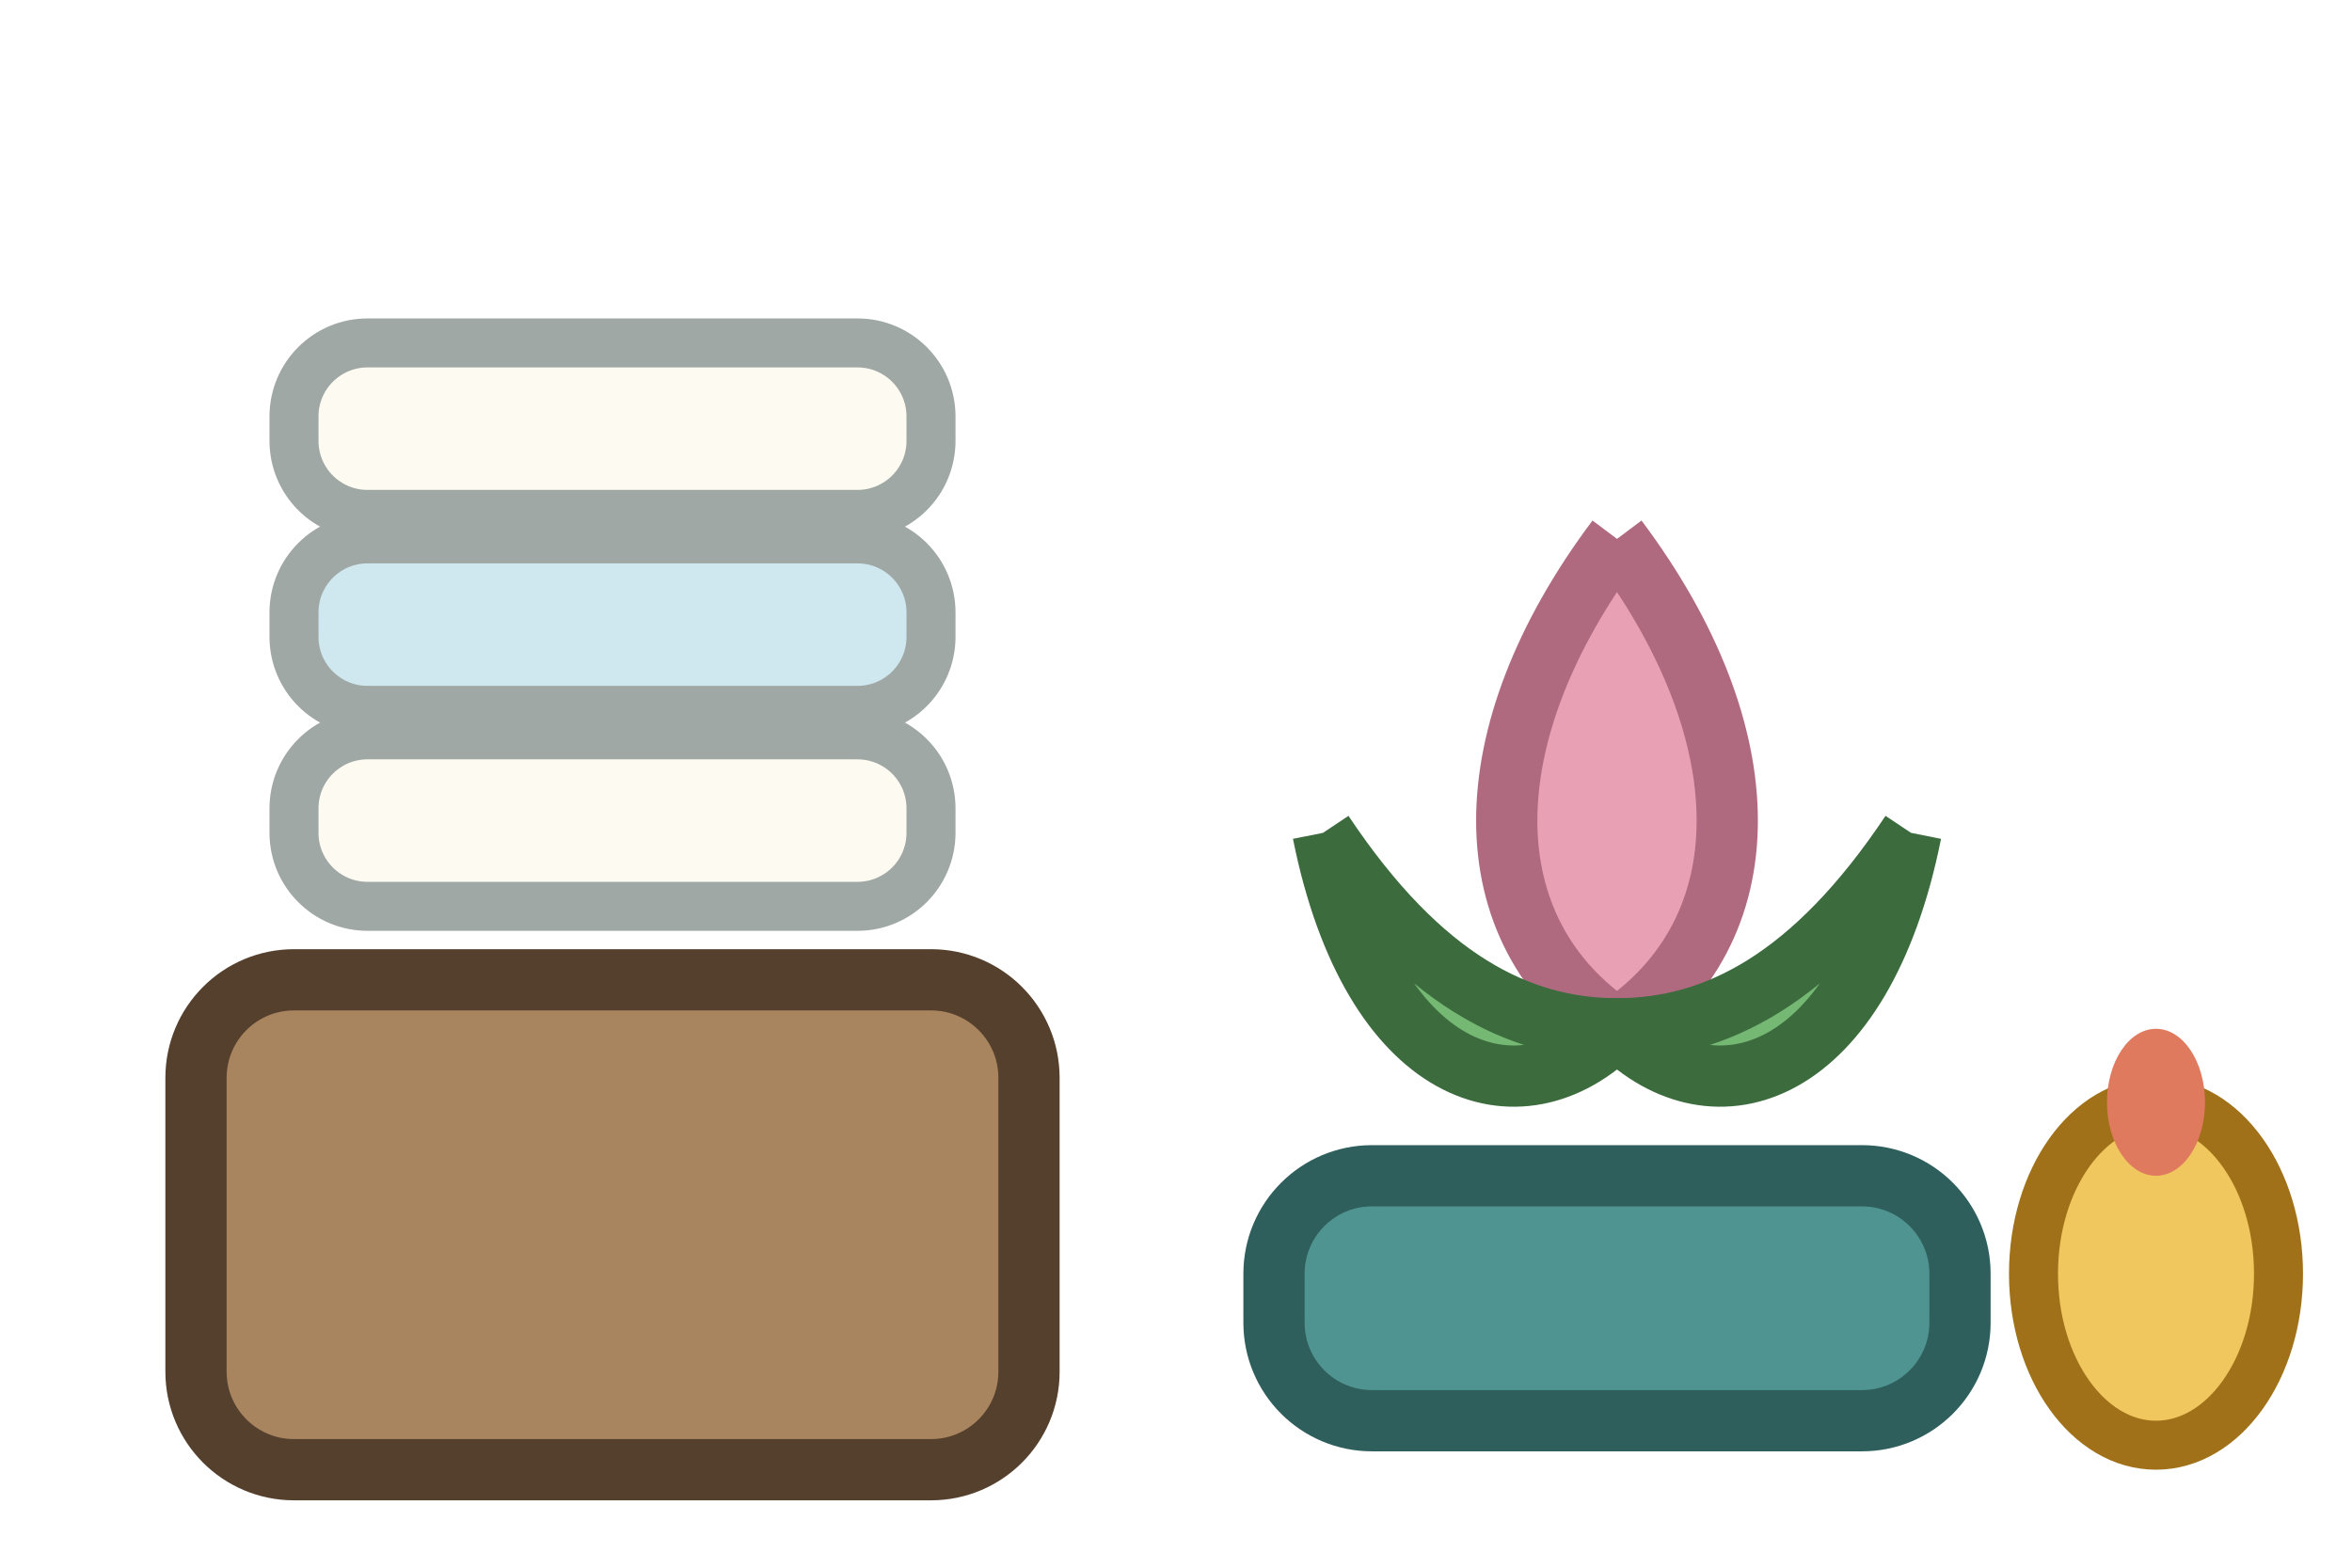
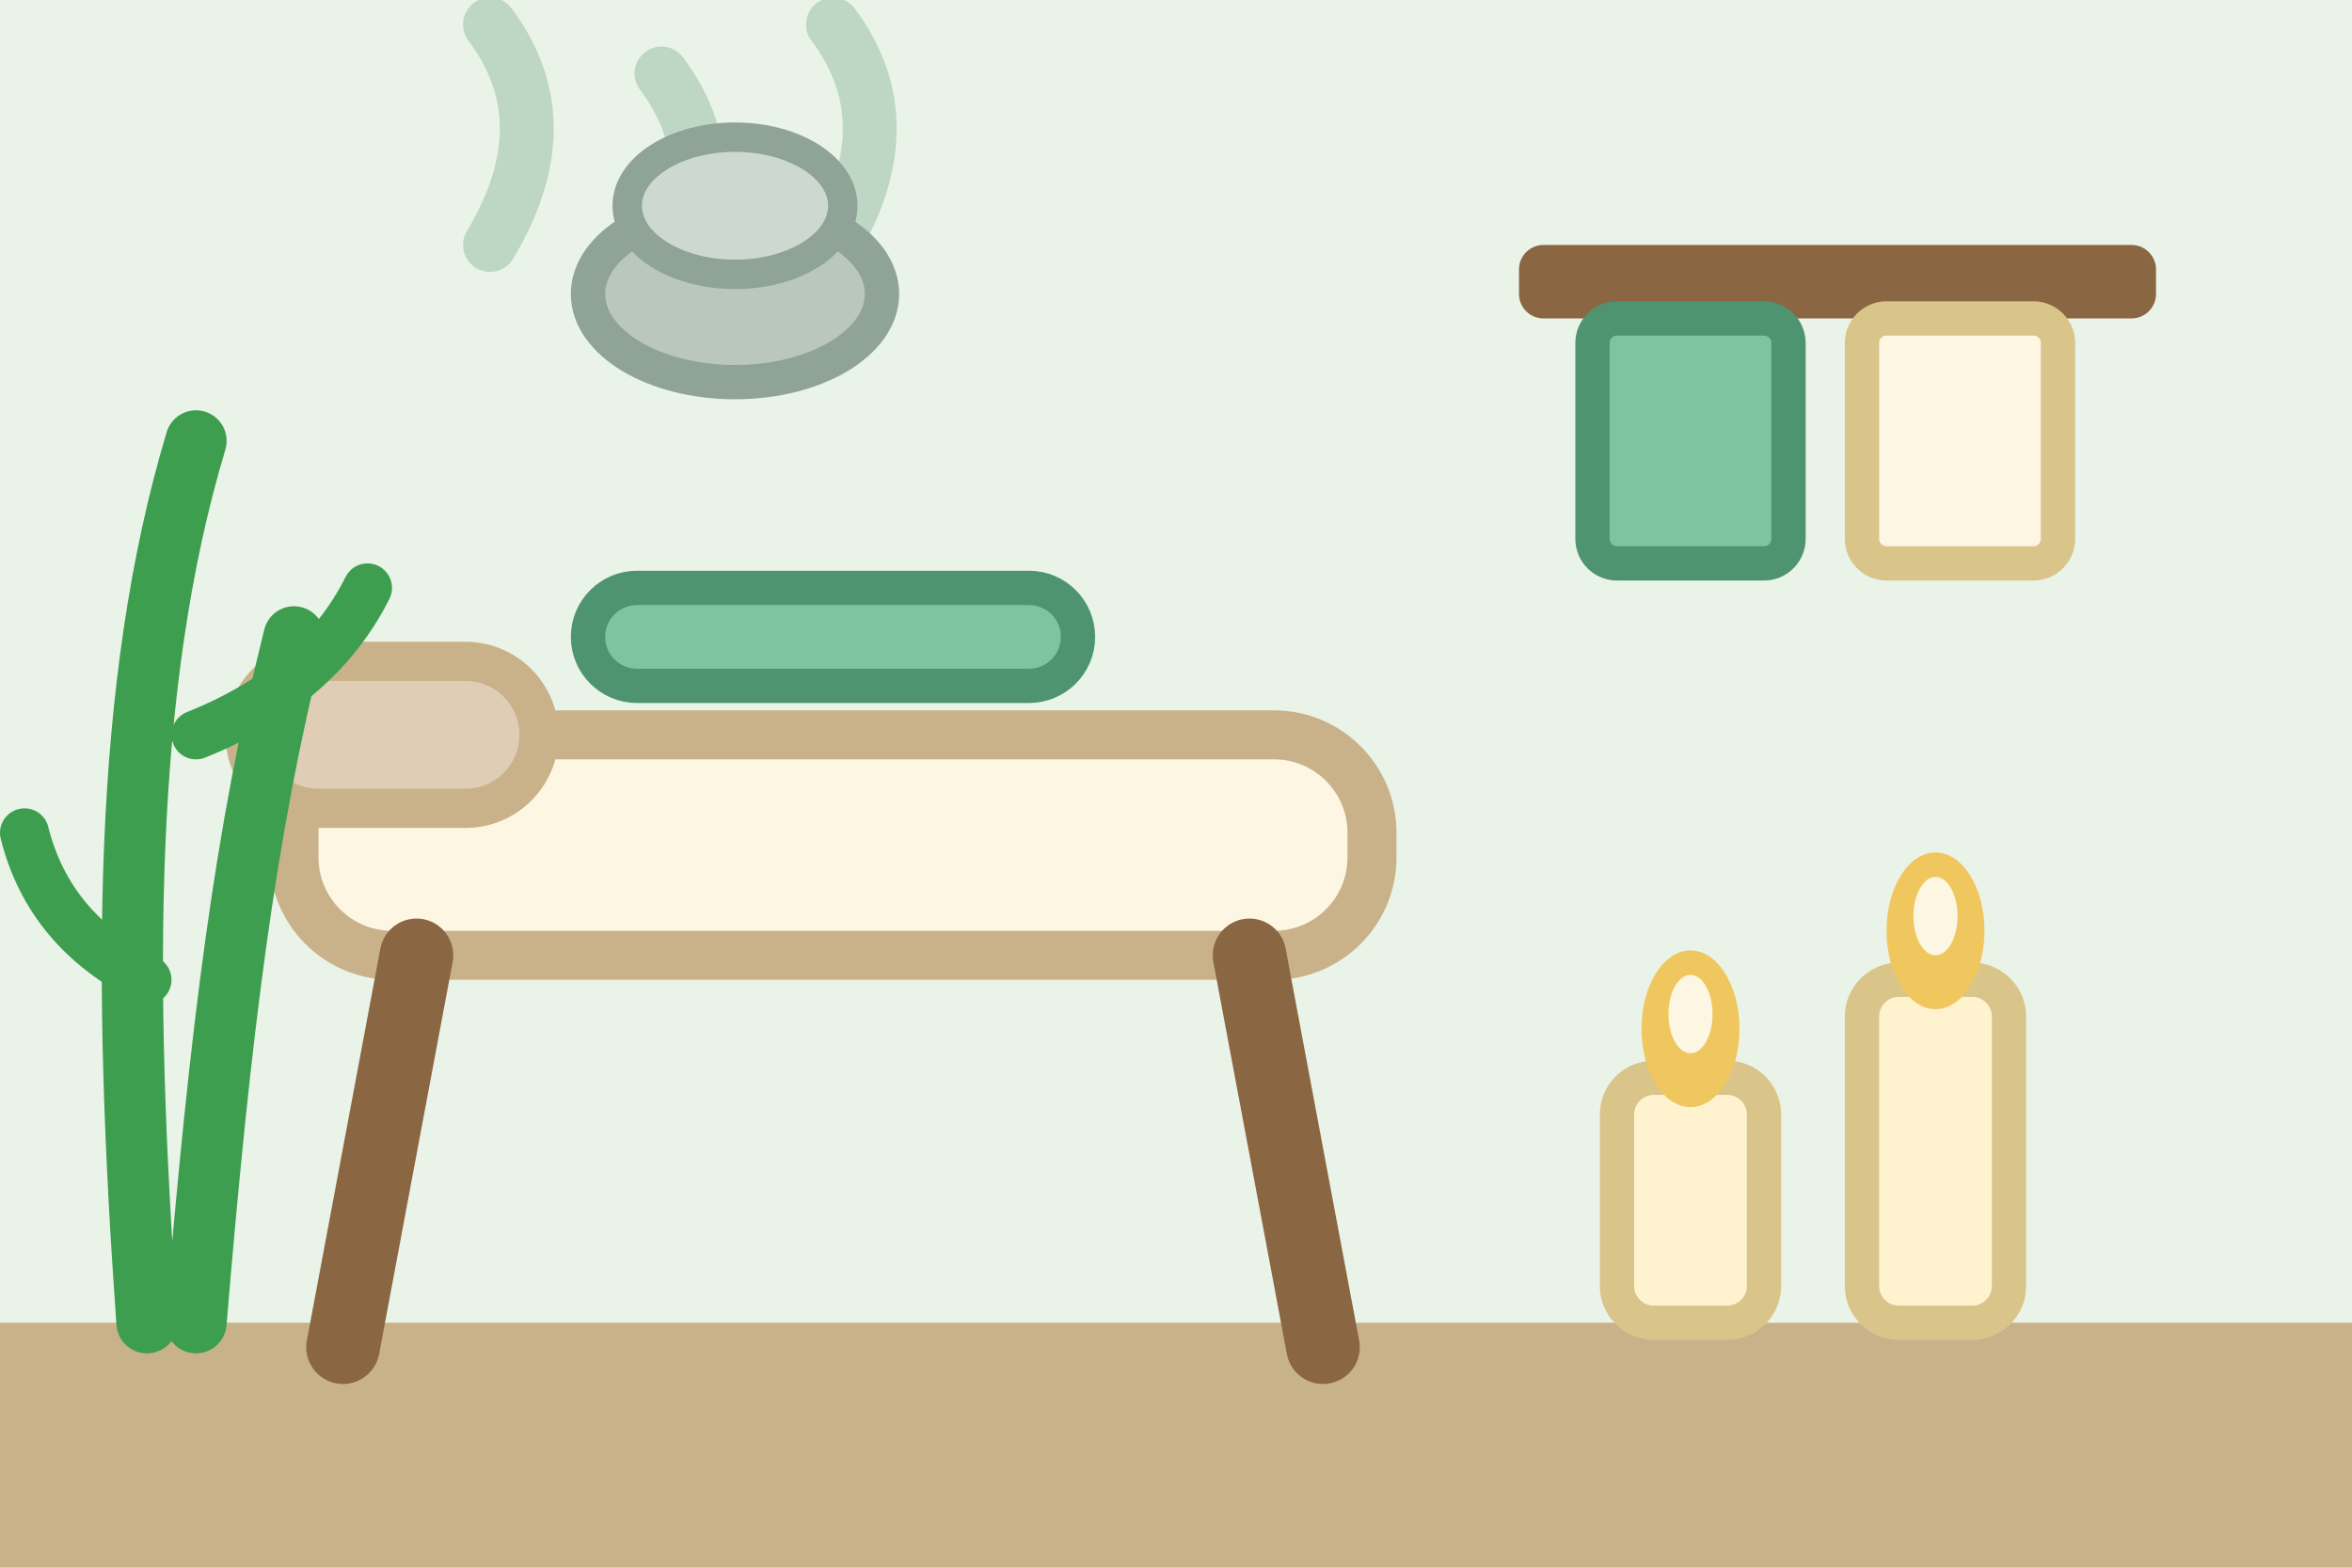
<svg xmlns="http://www.w3.org/2000/svg" width="96" height="64" viewBox="0 0 96 64">
-   <rect x="8" y="40" width="34" height="20" rx="4" fill="#a8845f" stroke="#55402e" stroke-width="2.5" />
-   <rect x="12" y="30" width="26" height="7" rx="3" fill="#fdfaf2" stroke="#9fa8a4" stroke-width="2" />
-   <rect x="12" y="22" width="26" height="7" rx="3" fill="#cfe8ef" stroke="#9fa8a4" stroke-width="2" />
-   <rect x="12" y="14" width="26" height="7" rx="3" fill="#fdfaf2" stroke="#9fa8a4" stroke-width="2" />
-   <path d="M 66 22 C 60 30 60 38 66 42 C 72 38 72 30 66 22" fill="#e8a0b4" stroke="#b06a80" stroke-width="2.5" />
-   <path d="M 54 34 C 58 40 62 42 66 42 C 62 46 56 44 54 34" fill="#74b874" stroke="#3c6b3d" stroke-width="2.5" />
-   <path d="M 78 34 C 74 40 70 42 66 42 C 70 46 76 44 78 34" fill="#74b874" stroke="#3c6b3d" stroke-width="2.5" />
-   <rect x="52" y="48" width="28" height="10" rx="4" fill="#4f9490" stroke="#2f5f5c" stroke-width="2.5" />
-   <ellipse cx="88" cy="52" rx="5" ry="7" fill="#f0c75e" stroke="#a07118" stroke-width="2" />
-   <ellipse cx="88" cy="45" rx="2" ry="3" fill="#e07a5f" />
+   <rect x="0" y="0" width="96" height="56" fill="#eaf3e8" />
+   <rect x="0" y="54" width="96" height="10" fill="#c8b28a" />
+   <path d="M 20 10 q 3 -5 0 -9 M 27 12 q 3 -5 0 -9 M 34 10 q 3 -5 0 -9" fill="none" stroke="#b9d4c0" stroke-width="2.2" stroke-linecap="round" opacity="0.9" />
+   <rect x="12" y="30" width="44" height="9" rx="4" fill="#fdf6e3" stroke="#c9b28a" stroke-width="2" />
+   <rect x="10" y="27" width="12" height="6" rx="3" fill="#e0cdb6" stroke="#c9b28a" stroke-width="1.6" />
+   <path d="M 17 39 l -3 16 M 51 39 l 3 16" stroke="#8a6642" stroke-width="3" stroke-linecap="round" />
+   <rect x="24" y="24" width="20" height="4" rx="2" fill="#7fc4a0" stroke="#4f9470" stroke-width="1.4" />
+   <rect x="66" y="44" width="6" height="10" rx="1.5" fill="#fff3cf" stroke="#d9c48a" stroke-width="1.4" />
+   <rect x="76" y="40" width="6" height="14" rx="1.5" fill="#fff3cf" stroke="#d9c48a" stroke-width="1.4" />
+   <ellipse cx="69" cy="42" rx="2" ry="3.2" fill="#f0c75e" />
+   <ellipse cx="79" cy="38" rx="2" ry="3.2" fill="#f0c75e" />
+   <ellipse cx="69" cy="41.4" rx="0.9" ry="1.6" fill="#fdf6e3" />
+   <ellipse cx="79" cy="37.4" rx="0.9" ry="1.6" fill="#fdf6e3" />
+   <rect x="62" y="10" width="26" height="3" rx="1" fill="#8a6642" />
+   <rect x="65" y="13" width="8" height="10" rx="1" fill="#7fc4a0" stroke="#4f9470" stroke-width="1.4" />
+   <rect x="76" y="13" width="8" height="10" rx="1" fill="#fdf6e3" stroke="#d9c48a" stroke-width="1.4" />
+   <ellipse cx="30" cy="12" rx="6" ry="3.6" fill="#b9c7bd" stroke="#8fa396" stroke-width="1.4" />
+   <ellipse cx="30" cy="8.4" rx="4.4" ry="2.8" fill="#cdd8d1" stroke="#8fa396" stroke-width="1.2" />
+   <path d="M 6 54 C 5 40 5 28 8 18 M 8 54 C 9 42 10 34 12 26" fill="none" stroke="#3d9e4f" stroke-width="2.5" stroke-linecap="round" />
+   <path d="M 8 30 q 5 -2 7 -6 M 6 40 q -4 -2 -5 -6" fill="none" stroke="#3d9e4f" stroke-width="2" stroke-linecap="round" />
</svg>
